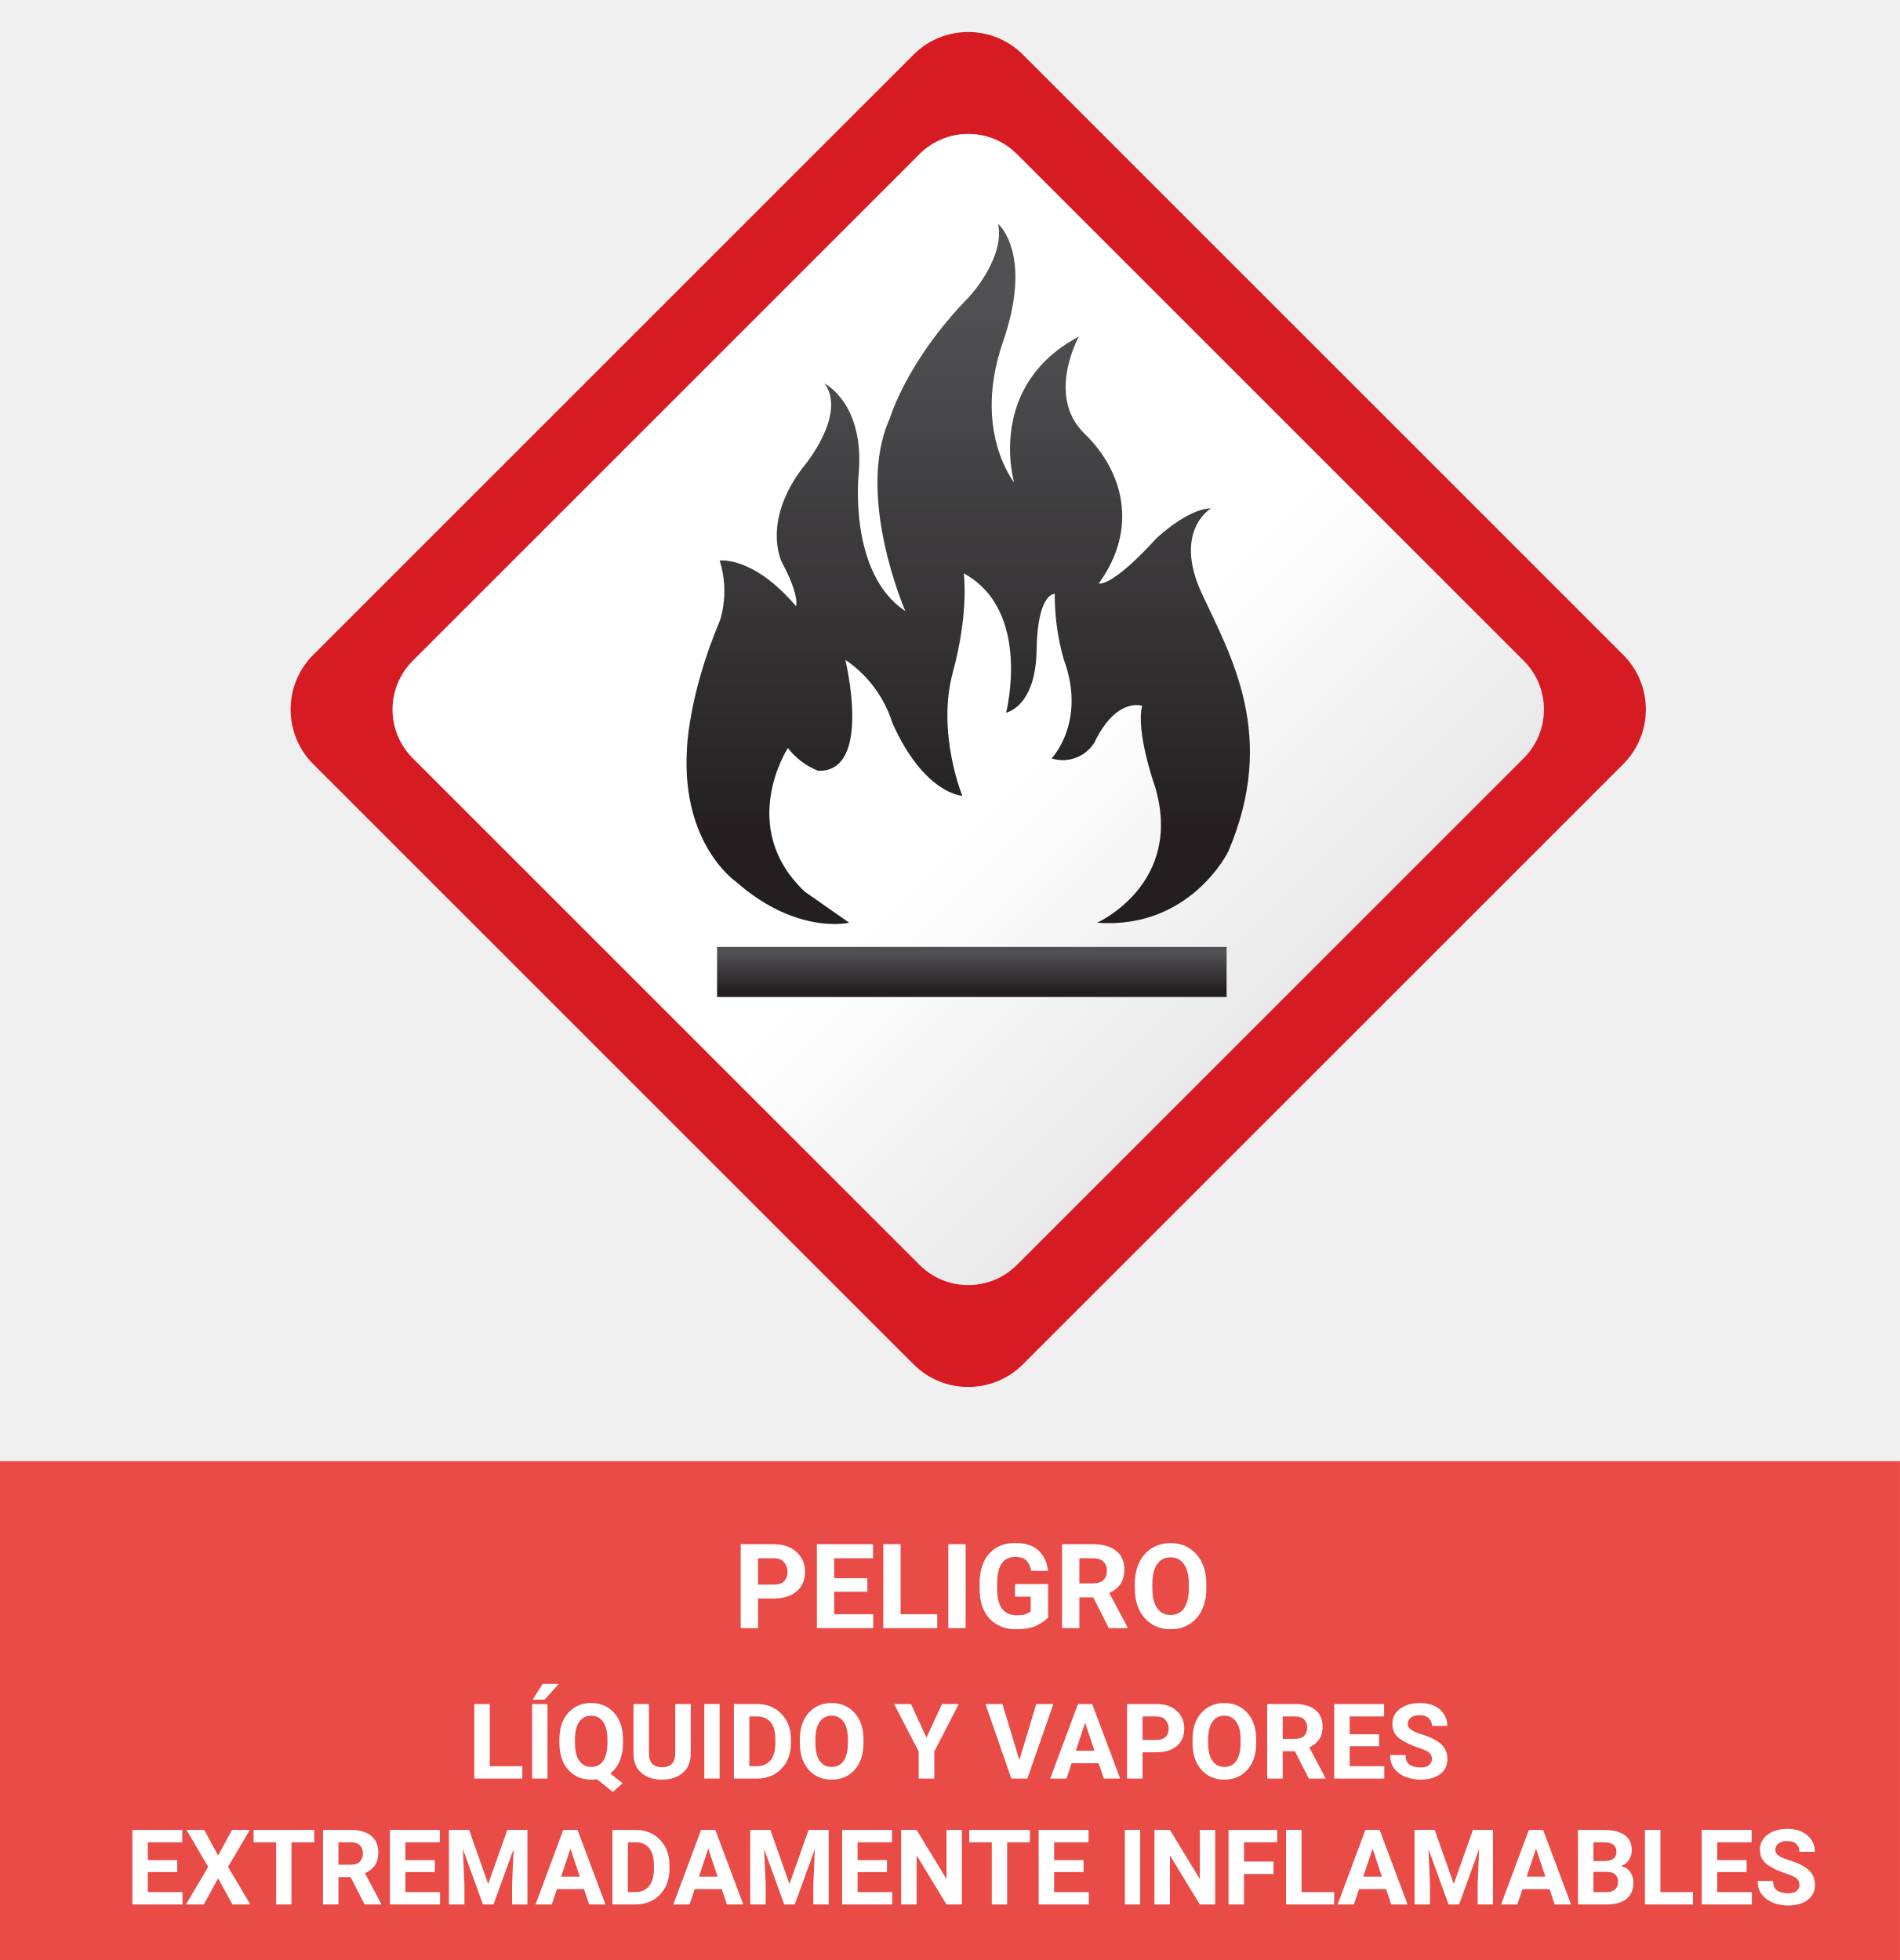
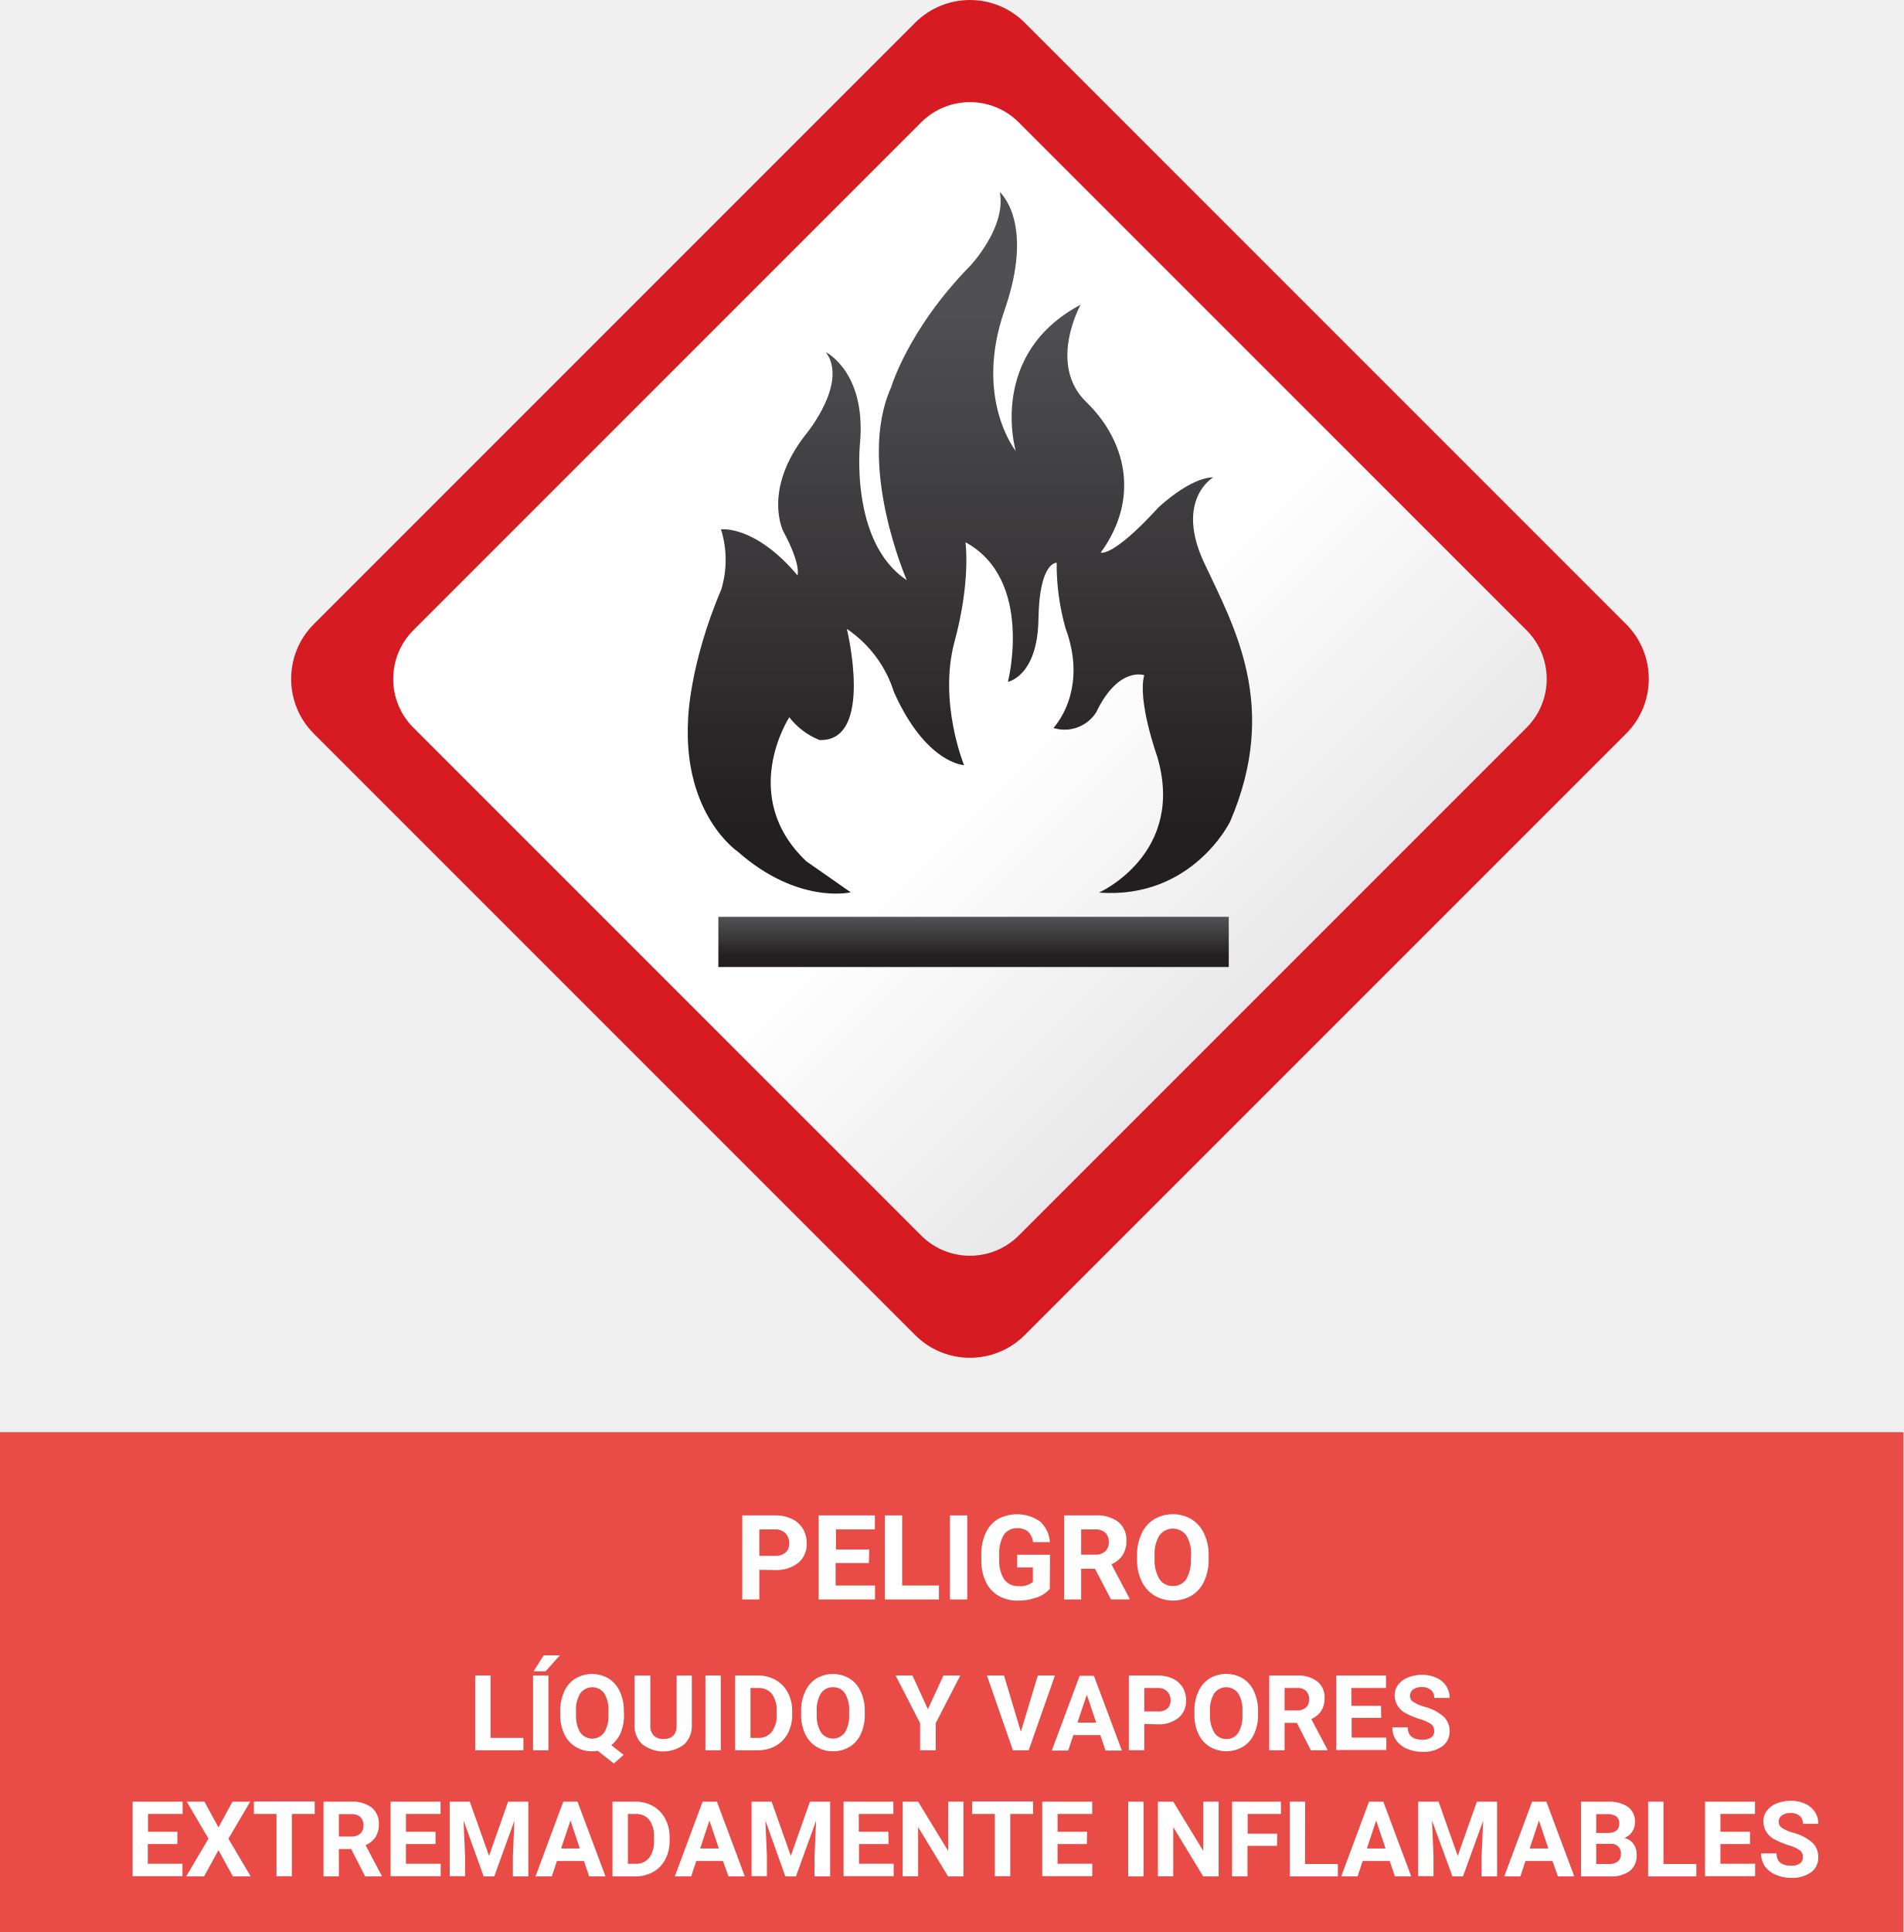
- <svg xmlns="http://www.w3.org/2000/svg" width="289.759" height="298.975" viewBox="0 0 289.759 298.975">
+ <svg xmlns="http://www.w3.org/2000/svg" xmlns:xlink="http://www.w3.org/1999/xlink" id="Capa_1" data-name="Capa 1" viewBox="0 0 289.76 294.09">
  <defs>
-     <linearGradient id="linear-gradient" x1="0.5" y1="1.056" x2="0.5" y2="-0.039" gradientUnits="objectBoundingBox">
+     <style>.cls-1{fill:#d61b22;}.cls-2{fill:url(#Degradado_sin_nombre);}.cls-3{fill:url(#Degradado_sin_nombre_2);}.cls-4{fill:url(#Degradado_sin_nombre_3);}.cls-5{fill:#e94b46;}.cls-6{isolation:isolate;}.cls-7{fill:#fff;}</style>
+     <linearGradient id="Degradado_sin_nombre" x1="-811.2" y1="682.41" x2="-811.2" y2="683.51" gradientTransform="matrix(130.32, 0, 0, -130.32, 105862.36, 89111.82)" gradientUnits="userSpaceOnUse">
      <stop offset="0" stop-color="#e6e6e6" />
      <stop offset="0.42" stop-color="#fff" />
    </linearGradient>
-     <linearGradient id="linear-gradient-2" x1="0.5" y1="0.877" x2="0.5" y2="0.05" gradientUnits="objectBoundingBox">
+     <linearGradient id="Degradado_sin_nombre_2" x1="-804.03" y1="685.47" x2="-804.03" y2="686.3" gradientTransform="matrix(85.92, 0, 0, -106.8, 69232.84, 73339.04)" gradientUnits="userSpaceOnUse">
      <stop offset="0" stop-color="#231f20" />
-       <stop offset="0.903" stop-color="#505052" />
+       <stop offset="0.9" stop-color="#505052" />
    </linearGradient>
+     <linearGradient id="Degradado_sin_nombre_3" x1="-803.02" y1="638.07" x2="-803.02" y2="638.9" gradientTransform="matrix(77.7, 0, 0, -7.64, 62546.42, 5020.47)" xlink:href="#Degradado_sin_nombre_2" />
  </defs>
-   <g id="Grupo_57240" data-name="Grupo 57240" transform="translate(-750.24 -2849.634)">
+   <g id="Grupo_57240" data-name="Grupo 57240">
    <g id="Grupo_57239" data-name="Grupo 57239">
      <g id="Grupo_56188" data-name="Grupo 56188">
        <g id="Grupo_56186" data-name="Grupo 56186">
          <g id="Grupo_56185" data-name="Grupo 56185">
-             <rect id="Rectángulo_5402" data-name="Rectángulo 5402" width="153.053" height="153.053" rx="11.788" transform="translate(789.679 2957.859) rotate(-45)" fill="#d61b22" />
-             <rect id="Rectángulo_5403" data-name="Rectángulo 5403" width="130.319" height="130.319" rx="10.497" transform="translate(805.755 2957.859) rotate(-45)" fill="url(#linear-gradient)" />
+             <rect id="Rectángulo_5402" data-name="Rectángulo 5402" class="cls-1" x="71.14" y="31.7" width="153.05" height="153.05" rx="11.79" transform="translate(-33.28 131.23) rotate(-45)" />
+             <rect id="Rectángulo_5403" data-name="Rectángulo 5403" class="cls-2" x="82.5" y="43.07" width="130.32" height="130.32" rx="10.5" transform="translate(-33.28 131.23) rotate(-45)" />
          </g>
        </g>
        <g id="Grupo_56187" data-name="Grupo 56187">
-           <path id="Trazado_101312" data-name="Trazado 101312" d="M917.551,2990.389s13.3-5.927,8.824-20.809c0,0-2.963-8.363-1.942-12.281,0,0-3.919-1.416-7.3,5.63a5.687,5.687,0,0,1-6.519,2.393s5.4-5.576,1.844-15.146a35.854,35.854,0,0,1-1.361-9.965s-2.634-.176-2.766,8.56-4.653,9.571-4.653,9.571,3.995-15.541-6.454-21.248c0,0,.834,5.882-1.668,15.1s1.449,18.833,1.449,18.833-5.795-.22-10.668-11.107a18.187,18.187,0,0,0-7.178-9.636s4.215,17.187-4.148,16.924a10.85,10.85,0,0,1-4.61-3.469s-7.836,12.029,2.568,21.907l6.783,4.741s-7.968,1.91-17.187-6.19c0,0-8.363-5.6-7.573-20.084,0,0,.132-8.232,5.07-19.887a15.529,15.529,0,0,0-.065-9.088s5.136-.724,11.655,6.98c0,0,.593-1.58-2.173-6.716,0,0-3.227-6.322,3.49-14.817,0,0,6.454-7.77,3.029-12.446,0,0,6.124,3.029,5.2,13.763,0,0-1.647,15.146,7.111,20.941,0,0-7.7-17.648-2.37-29.37,0,0,2.568-8.824,12.05-18.5,0,0,5.532-5.861,4.478-11.194,0,0,5.4,4.543.725,18.043s1.712,21.4,1.712,21.4-4.346-14.685,9.877-22.257c0,0-5.07,9.087.856,14.816s8.269,14.454,2.174,22.85c0,0,1.778.79,8.758-6.848,0,0,4.741-4.544,8.363-4.61,0,0-5.861,3.424-1.383,13.039s11.524,21.7,4.017,39.3C937.57,2979.51,931.775,2991.443,917.551,2990.389Z" fill="url(#linear-gradient-2)" />
-           <rect id="Rectángulo_5404" data-name="Rectángulo 5404" width="77.704" height="7.639" transform="translate(859.602 2994.077)" fill="url(#linear-gradient-2)" />
+           <path id="Trazado_101312" data-name="Trazado 101312" class="cls-3" d="M167.31,140.75s13.3-5.92,8.83-20.8c0,0-3-8.37-1.95-12.29,0,0-3.92-1.41-7.3,5.63a5.69,5.69,0,0,1-6.52,2.4s5.4-5.58,1.85-15.15a35.67,35.67,0,0,1-1.36-10s-2.64-.18-2.77,8.56-4.65,9.57-4.65,9.57,4-15.54-6.46-21.25c0,0,.84,5.88-1.66,15.1s1.44,18.83,1.44,18.83-5.79-.22-10.66-11.1a18.2,18.2,0,0,0-7.18-9.64s4.21,17.19-4.15,16.92a10.83,10.83,0,0,1-4.61-3.47s-7.84,12,2.57,21.91l6.78,4.74s-8,1.91-17.19-6.19c0,0-8.36-5.6-7.57-20.08,0,0,.13-8.23,5.07-19.89a15.56,15.56,0,0,0-.06-9.09s5.13-.72,11.65,7c0,0,.6-1.58-2.17-6.71,0,0-3.23-6.32,3.49-14.82,0,0,6.45-7.77,3-12.44,0,0,6.12,3,5.2,13.76,0,0-1.65,15.14,7.11,20.94,0,0-7.7-17.65-2.37-29.37,0,0,2.57-8.83,12.05-18.5,0,0,5.53-5.86,4.48-11.2,0,0,5.4,4.55.72,18s1.71,21.4,1.71,21.4-4.34-14.69,9.88-22.26c0,0-5.07,9.09.86,14.82S173.67,80.6,167.57,89c0,0,1.78.79,8.76-6.85,0,0,4.74-4.55,8.36-4.61,0,0-5.86,3.42-1.38,13s11.52,21.7,4,39.3C187.33,129.88,181.54,141.81,167.31,140.75Z" transform="translate(0 -4.88)" />
+           <rect id="Rectángulo_5404" data-name="Rectángulo 5404" class="cls-4" x="109.36" y="139.56" width="77.7" height="7.64" />
        </g>
      </g>
-       <path id="Trazado_2380" data-name="Trazado 2380" d="M750.24,3072.522H1040v76.087H750.24Z" fill="#e94b46" />
+       <path id="Trazado_2380" data-name="Trazado 2380" class="cls-5" d="M0,222.89H289.76V299H0Z" transform="translate(0 -4.88)" />
    </g>
-     <text id="LÍQUIDO_Y_VAPORES_EXTREMADAMENTE_INFLAMABLES" data-name="LÍQUIDO Y VAPORES  EXTREMADAMENTE INFLAMABLES" transform="translate(898.517 3120.94)" fill="#fff" font-size="16" font-family="Roboto-Bold, Roboto" font-weight="700" style="isolation: isolate">
-       <tspan x="-76.957" y="0">LÍQUIDO Y VAPORES </tspan>
-       <tspan x="-129.105" y="19.2">EXTREMADAMENTE INFLAMABLES</tspan>
-     </text>
-     <text id="PELIGRO" transform="translate(898.517 3097.984)" fill="#fff" font-size="18" font-family="Roboto-Bold, Roboto" font-weight="700" style="isolation: isolate">
-       <tspan x="-36.453" y="0">PELIGRO</tspan>
-     </text>
+     <g id="LÍQUIDO_Y_VAPORES_EXTREMADAMENTE_INFLAMABLES" data-name="LÍQUIDO Y VAPORES EXTREMADAMENTE INFLAMABLES" class="cls-6">
+       <g class="cls-6">
+         <path class="cls-7" d="M74.68,269.42h5v1.89H72.34V259.93h2.34Z" transform="translate(0 -4.88)" />
+         <path class="cls-7" d="M83.49,271.31H81.15V259.93h2.34Zm-.72-14.45h2.46l-2.17,2.42H81.23Z" transform="translate(0 -4.88)" />
+         <path class="cls-7" d="M95,265.88a7,7,0,0,1-.51,2.77,4.78,4.78,0,0,1-1.43,1.88L94.94,272l-1.49,1.32L91,271.39a4.76,4.76,0,0,1-.86.07,4.67,4.67,0,0,1-2.52-.68,4.52,4.52,0,0,1-1.72-1.94,6.83,6.83,0,0,1-.62-2.9v-.56a6.89,6.89,0,0,1,.61-3,4.44,4.44,0,0,1,1.71-2,5,5,0,0,1,5.06,0,4.57,4.57,0,0,1,1.71,2,6.85,6.85,0,0,1,.6,2.95Zm-2.37-.52a4.86,4.86,0,0,0-.64-2.72,2.26,2.26,0,0,0-3.65,0,4.66,4.66,0,0,0-.65,2.69v.56a4.81,4.81,0,0,0,.64,2.7,2.24,2.24,0,0,0,3.66,0,4.83,4.83,0,0,0,.64-2.69Z" transform="translate(0 -4.88)" />
+         <path class="cls-7" d="M105.32,259.93v7.49a3.85,3.85,0,0,1-1.17,3,5.27,5.27,0,0,1-6.35,0,3.81,3.81,0,0,1-1.2-2.9v-7.58H99v7.51a2.16,2.16,0,0,0,.53,1.63,2.06,2.06,0,0,0,1.48.51c1.32,0,2-.69,2-2.08v-7.57Z" transform="translate(0 -4.88)" />
+         <path class="cls-7" d="M109.73,271.31h-2.34V259.93h2.34Z" transform="translate(0 -4.88)" />
+         <path class="cls-7" d="M111.91,271.31V259.93h3.5a5.31,5.31,0,0,1,2.68.68,4.75,4.75,0,0,1,1.85,1.92,5.94,5.94,0,0,1,.66,2.83v.52a6,6,0,0,1-.65,2.82,4.67,4.67,0,0,1-1.84,1.92,5.45,5.45,0,0,1-2.68.69Zm2.34-9.48v7.59h1.13a2.53,2.53,0,0,0,2.1-.9,4,4,0,0,0,.75-2.57v-.6a4.14,4.14,0,0,0-.72-2.63,2.55,2.55,0,0,0-2.1-.89Z" transform="translate(0 -4.88)" />
+         <path class="cls-7" d="M131.65,265.88a6.77,6.77,0,0,1-.6,2.94,4.37,4.37,0,0,1-1.69,1.95,4.72,4.72,0,0,1-2.54.69,4.67,4.67,0,0,1-2.52-.68,4.46,4.46,0,0,1-1.72-1.94,6.68,6.68,0,0,1-.62-2.9v-.56a6.75,6.75,0,0,1,.61-3,4.44,4.44,0,0,1,1.71-2,5,5,0,0,1,5.05,0,4.44,4.44,0,0,1,1.71,2,6.7,6.7,0,0,1,.61,2.95Zm-2.38-.52a4.77,4.77,0,0,0-.64-2.72,2.07,2.07,0,0,0-1.83-.93,2.11,2.11,0,0,0-1.82.92,4.75,4.75,0,0,0-.64,2.69v.56a4.81,4.81,0,0,0,.64,2.7,2.23,2.23,0,0,0,3.65,0,4.75,4.75,0,0,0,.64-2.69Z" transform="translate(0 -4.88)" />
+         <path class="cls-7" d="M141.26,265.06l2.36-5.13h2.57l-3.74,7.25v4.13h-2.38v-4.13l-3.73-7.25h2.57Z" transform="translate(0 -4.88)" />
+         <path class="cls-7" d="M155.41,268.49l2.58-8.56h2.61l-4,11.38H154.2l-3.95-11.38h2.6Z" transform="translate(0 -4.88)" />
+         <path class="cls-7" d="M167.51,269H163.4l-.78,2.35h-2.5l4.24-11.38h2.17l4.26,11.38H168.3Zm-3.48-1.9h2.85l-1.43-4.25Z" transform="translate(0 -4.88)" />
+         <path class="cls-7" d="M174.2,267.3v4h-2.35V259.93h4.44a5.17,5.17,0,0,1,2.25.47,3.48,3.48,0,0,1,1.5,1.33,3.72,3.72,0,0,1,.52,2,3.26,3.26,0,0,1-1.14,2.63,4.75,4.75,0,0,1-3.17,1Zm0-1.9h2.09a2.08,2.08,0,0,0,1.42-.44,1.61,1.61,0,0,0,.49-1.25,1.86,1.86,0,0,0-.5-1.35,1.84,1.84,0,0,0-1.36-.53H174.2Z" transform="translate(0 -4.88)" />
+         <path class="cls-7" d="M191.52,265.88a6.77,6.77,0,0,1-.6,2.94,4.33,4.33,0,0,1-1.7,1.95,5,5,0,0,1-5.06,0,4.44,4.44,0,0,1-1.71-1.94,6.54,6.54,0,0,1-.62-2.9v-.56a6.89,6.89,0,0,1,.6-3,4.57,4.57,0,0,1,1.71-2,5,5,0,0,1,5.06,0,4.44,4.44,0,0,1,1.71,2,6.85,6.85,0,0,1,.61,2.95Zm-2.38-.52a4.77,4.77,0,0,0-.64-2.72,2.26,2.26,0,0,0-3.65,0,4.74,4.74,0,0,0-.65,2.69v.56a4.9,4.9,0,0,0,.64,2.7,2.09,2.09,0,0,0,1.85,1,2.06,2.06,0,0,0,1.81-.93,4.83,4.83,0,0,0,.64-2.69Z" transform="translate(0 -4.88)" />
+         <path class="cls-7" d="M197.43,267.14h-1.87v4.17h-2.34V259.93h4.23a4.73,4.73,0,0,1,3.1.9,3.1,3.1,0,0,1,1.1,2.54,3.48,3.48,0,0,1-.51,1.94,3.4,3.4,0,0,1-1.52,1.24l2.46,4.65v.11h-2.52Zm-1.87-1.9h1.89a1.93,1.93,0,0,0,1.37-.45,1.6,1.6,0,0,0,.48-1.23,1.74,1.74,0,0,0-.45-1.27,1.89,1.89,0,0,0-1.4-.46h-1.89Z" transform="translate(0 -4.88)" />
+         <path class="cls-7" d="M210.27,266.38h-4.5v3h5.28v1.89h-7.62V259.93H211v1.9h-5.27v2.71h4.5Z" transform="translate(0 -4.88)" />
+         <path class="cls-7" d="M218.33,268.32a1.22,1.22,0,0,0-.47-1,6,6,0,0,0-1.69-.75,11.56,11.56,0,0,1-1.93-.78A3.14,3.14,0,0,1,212.3,263a2.78,2.78,0,0,1,.52-1.64,3.43,3.43,0,0,1,1.5-1.13,5.57,5.57,0,0,1,2.18-.41,5,5,0,0,1,2.17.45,3.42,3.42,0,0,1,1.48,1.24,3.3,3.3,0,0,1,.53,1.83h-2.34a1.51,1.51,0,0,0-.5-1.21,2,2,0,0,0-1.38-.44,2.2,2.2,0,0,0-1.34.36,1.18,1.18,0,0,0-.47,1,1.08,1.08,0,0,0,.56.93,6,6,0,0,0,1.64.7,7.19,7.19,0,0,1,2.92,1.5,3,3,0,0,1,.91,2.22,2.72,2.72,0,0,1-1.12,2.31,4.89,4.89,0,0,1-3,.84,5.83,5.83,0,0,1-2.39-.48,3.87,3.87,0,0,1-1.64-1.31,3.38,3.38,0,0,1-.57-1.94h2.35c0,1.25.75,1.88,2.25,1.88a2.17,2.17,0,0,0,1.31-.34A1.11,1.11,0,0,0,218.33,268.32Z" transform="translate(0 -4.88)" />
+       </g>
+       <g class="cls-6">
+         <path class="cls-7" d="M27,285.58h-4.5v3h5.28v1.89H20.19V279.13H27.8V281H22.53v2.71H27Z" transform="translate(0 -4.88)" />
+         <path class="cls-7" d="M33.26,283.05l2.13-3.92h2.7l-3.32,5.64,3.4,5.74H35.45l-2.19-4-2.19,4H28.34l3.4-5.74-3.31-5.64h2.69Z" transform="translate(0 -4.88)" />
+         <path class="cls-7" d="M47.91,281H44.43v9.48H42.09V281H38.65v-1.9h9.26Z" transform="translate(0 -4.88)" />
+         <path class="cls-7" d="M53.46,286.34H51.59v4.17H49.25V279.13h4.23a4.78,4.78,0,0,1,3.11.9,3.12,3.12,0,0,1,1.09,2.54,3.56,3.56,0,0,1-.5,1.94,3.49,3.49,0,0,1-1.53,1.24l2.46,4.65v.11H55.59Zm-1.87-1.9h1.89a1.93,1.93,0,0,0,1.37-.45,1.61,1.61,0,0,0,.49-1.23,1.75,1.75,0,0,0-.46-1.27,1.89,1.89,0,0,0-1.4-.46H51.59Z" transform="translate(0 -4.88)" />
+         <path class="cls-7" d="M66.3,285.58H61.8v3h5.29v1.89H59.46V279.13h7.61V281H61.8v2.71h4.5Z" transform="translate(0 -4.88)" />
+         <path class="cls-7" d="M71.52,279.13l2.93,8.25,2.9-8.25h3.08v11.38H78.08V287.4l.23-5.37-3.07,8.48H73.63L70.57,282l.23,5.36v3.11H68.46V279.13Z" transform="translate(0 -4.88)" />
+         <path class="cls-7" d="M88.9,288.16H84.79L84,290.51H81.52l4.23-11.38h2.17l4.26,11.38H89.69Zm-3.48-1.9h2.85L86.84,282Z" transform="translate(0 -4.88)" />
+         <path class="cls-7" d="M93.24,290.51V279.13h3.5a5.35,5.35,0,0,1,2.69.68,4.73,4.73,0,0,1,1.84,1.92,5.83,5.83,0,0,1,.67,2.83v.52a6,6,0,0,1-.65,2.82,4.67,4.67,0,0,1-1.84,1.92,5.48,5.48,0,0,1-2.68.69ZM95.59,281v7.59h1.13a2.53,2.53,0,0,0,2.1-.9,4.05,4.05,0,0,0,.74-2.57v-.6a4.14,4.14,0,0,0-.72-2.63,2.55,2.55,0,0,0-2.1-.89Z" transform="translate(0 -4.88)" />
+         <path class="cls-7" d="M110.06,288.16H106l-.78,2.35h-2.49l4.23-11.38h2.18l4.25,11.38h-2.49Zm-3.47-1.9h2.84L108,282Z" transform="translate(0 -4.88)" />
+         <path class="cls-7" d="M117.47,279.13l2.92,8.25,2.91-8.25h3.08v11.38H124V287.4l.24-5.37-3.07,8.48h-1.61L116.52,282l.23,5.36v3.11h-2.34V279.13Z" transform="translate(0 -4.88)" />
+         <path class="cls-7" d="M135.27,285.58h-4.5v3h5.28v1.89h-7.63V279.13H136V281h-5.26v2.71h4.5Z" transform="translate(0 -4.88)" />
+         <path class="cls-7" d="M146.67,290.51h-2.34L139.77,283v7.49h-2.35V279.13h2.35l4.57,7.5v-7.5h2.33Z" transform="translate(0 -4.88)" />
+         <path class="cls-7" d="M157.28,281H153.8v9.48h-2.35V281H148v-1.9h9.26Z" transform="translate(0 -4.88)" />
+         <path class="cls-7" d="M165.46,285.58H161v3h5.28v1.89h-7.62V279.13h7.61V281H161v2.71h4.5Z" transform="translate(0 -4.88)" />
+         <path class="cls-7" d="M174.09,290.51h-2.34V279.13h2.34Z" transform="translate(0 -4.88)" />
+         <path class="cls-7" d="M185.52,290.51h-2.35L178.61,283v7.49h-2.34V279.13h2.34l4.57,7.5v-7.5h2.34Z" transform="translate(0 -4.88)" />
+         <path class="cls-7" d="M194.41,285.86h-4.5v4.65h-2.35V279.13H195V281h-5.06V284h4.5Z" transform="translate(0 -4.88)" />
+         <path class="cls-7" d="M198.67,288.62h5v1.89h-7.32V279.13h2.34Z" transform="translate(0 -4.88)" />
+         <path class="cls-7" d="M211.56,288.16h-4.11l-.78,2.35h-2.49l4.23-11.38h2.18l4.25,11.38h-2.49Zm-3.47-1.9h2.84L209.5,282Z" transform="translate(0 -4.88)" />
+         <path class="cls-7" d="M219,279.13l2.92,8.25,2.91-8.25h3.08v11.38h-2.36V287.4l.24-5.37-3.07,8.48h-1.61L218,282l.23,5.36v3.11h-2.34V279.13Z" transform="translate(0 -4.88)" />
+         <path class="cls-7" d="M236.34,288.16h-4.11l-.78,2.35H229l4.24-11.38h2.17l4.25,11.38h-2.49Zm-3.47-1.9h2.84L234.28,282Z" transform="translate(0 -4.88)" />
+         <path class="cls-7" d="M240.69,290.51V279.13h4a5.29,5.29,0,0,1,3.14.79,2.71,2.71,0,0,1,1.07,2.33,2.52,2.52,0,0,1-.43,1.47,2.36,2.36,0,0,1-1.19.93,2.42,2.42,0,0,1,1.38.89,2.63,2.63,0,0,1,.5,1.62,3,3,0,0,1-1,2.49,4.7,4.7,0,0,1-3,.86ZM243,283.9h1.74c1.18,0,1.77-.5,1.77-1.42a1.31,1.31,0,0,0-.45-1.11,2.34,2.34,0,0,0-1.42-.34H243Zm0,1.65v3.07h2a2,2,0,0,0,1.29-.39,1.36,1.36,0,0,0,.47-1.09,1.44,1.44,0,0,0-1.62-1.59Z" transform="translate(0 -4.88)" />
+         <path class="cls-7" d="M253.24,288.62h5v1.89H250.9V279.13h2.34Z" transform="translate(0 -4.88)" />
+         <path class="cls-7" d="M266.41,285.58h-4.5v3h5.28v1.89h-7.63V279.13h7.61V281h-5.26v2.71h4.5Z" transform="translate(0 -4.88)" />
+         <path class="cls-7" d="M274.46,287.52a1.22,1.22,0,0,0-.47-1,5.86,5.86,0,0,0-1.69-.75,11.07,11.07,0,0,1-1.92-.78,3.13,3.13,0,0,1-1.94-2.82,2.72,2.72,0,0,1,.52-1.64,3.35,3.35,0,0,1,1.49-1.13,5.65,5.65,0,0,1,2.18-.41,5,5,0,0,1,2.17.45,3.51,3.51,0,0,1,1.49,1.24,3.29,3.29,0,0,1,.52,1.83h-2.34a1.54,1.54,0,0,0-.49-1.21,2,2,0,0,0-1.39-.44,2.1,2.1,0,0,0-1.33.37,1.14,1.14,0,0,0-.48,1,1.1,1.1,0,0,0,.56.93,6,6,0,0,0,1.64.7,7.13,7.13,0,0,1,2.92,1.5,3,3,0,0,1,.91,2.22,2.74,2.74,0,0,1-1.11,2.31,4.91,4.91,0,0,1-3,.84,5.8,5.8,0,0,1-2.39-.48,3.85,3.85,0,0,1-1.65-1.31,3.37,3.37,0,0,1-.56-1.94h2.35c0,1.25.75,1.88,2.25,1.88a2.14,2.14,0,0,0,1.3-.34A1.11,1.11,0,0,0,274.46,287.52Z" transform="translate(0 -4.88)" />
+       </g>
+     </g>
+     <g id="PELIGRO" class="cls-6">
+       <g class="cls-6">
+         <path class="cls-7" d="M115.6,243.84v4.51H113v-12.8h5a5.75,5.75,0,0,1,2.53.53,3.86,3.86,0,0,1,1.69,1.5,4.2,4.2,0,0,1,.59,2.21,3.69,3.69,0,0,1-1.29,3,5.39,5.39,0,0,1-3.56,1.08Zm0-2.13H118a2.28,2.28,0,0,0,1.59-.5,1.77,1.77,0,0,0,.55-1.4,2.09,2.09,0,0,0-.55-1.52,2.05,2.05,0,0,0-1.53-.6H115.6Z" transform="translate(0 -4.88)" />
+         <path class="cls-7" d="M132.28,242.8h-5.07v3.43h6v2.12h-8.58v-12.8h8.56v2.14h-5.93v3.05h5.07Z" transform="translate(0 -4.88)" />
+         <path class="cls-7" d="M137.34,246.23h5.6v2.12H134.7v-12.8h2.64Z" transform="translate(0 -4.88)" />
+         <path class="cls-7" d="M147.25,248.35h-2.63v-12.8h2.63Z" transform="translate(0 -4.88)" />
+         <path class="cls-7" d="M159.82,246.73a4.48,4.48,0,0,1-2,1.32,8.29,8.29,0,0,1-2.88.48,5.78,5.78,0,0,1-2.92-.73,4.8,4.8,0,0,1-1.93-2.1,7.34,7.34,0,0,1-.7-3.25v-.87a7.74,7.74,0,0,1,.65-3.32,4.82,4.82,0,0,1,1.86-2.14,6.15,6.15,0,0,1,6.41.34,4.65,4.65,0,0,1,1.52,3.16h-2.57a2.53,2.53,0,0,0-.77-1.61,2.5,2.5,0,0,0-1.66-.51,2.35,2.35,0,0,0-2,1,5.37,5.37,0,0,0-.71,3v.82a5.07,5.07,0,0,0,.77,3,2.61,2.61,0,0,0,2.24,1,2.86,2.86,0,0,0,2.11-.64v-2.2h-2.39v-1.94h5Z" transform="translate(0 -4.88)" />
+         <path class="cls-7" d="M166.69,243.67h-2.1v4.68H162v-12.8h4.75a5.41,5.41,0,0,1,3.5,1,3.51,3.51,0,0,1,1.23,2.86,3.91,3.91,0,0,1-.57,2.18,3.83,3.83,0,0,1-1.71,1.4l2.76,5.23v.12h-2.83Zm-2.1-2.14h2.13a2.17,2.17,0,0,0,1.54-.51,1.8,1.8,0,0,0,.54-1.39,1.93,1.93,0,0,0-.51-1.42,2.12,2.12,0,0,0-1.58-.52h-2.12Z" transform="translate(0 -4.88)" />
+         <path class="cls-7" d="M184,242.24a7.76,7.76,0,0,1-.67,3.31,5,5,0,0,1-1.91,2.2,5.61,5.61,0,0,1-5.69,0,5.09,5.09,0,0,1-1.94-2.18,7.41,7.41,0,0,1-.69-3.27v-.63a7.62,7.62,0,0,1,.68-3.33,5,5,0,0,1,1.92-2.2,5.64,5.64,0,0,1,5.69,0,5,5,0,0,1,1.92,2.2,7.61,7.61,0,0,1,.69,3.32Zm-2.68-.58a5.4,5.4,0,0,0-.72-3.06,2.55,2.55,0,0,0-4.1,0,5.37,5.37,0,0,0-.73,3v.62a5.44,5.44,0,0,0,.72,3,2.34,2.34,0,0,0,2.07,1.08,2.3,2.3,0,0,0,2-1,5.3,5.3,0,0,0,.72-3Z" transform="translate(0 -4.88)" />
+       </g>
+     </g>
  </g>
</svg>
